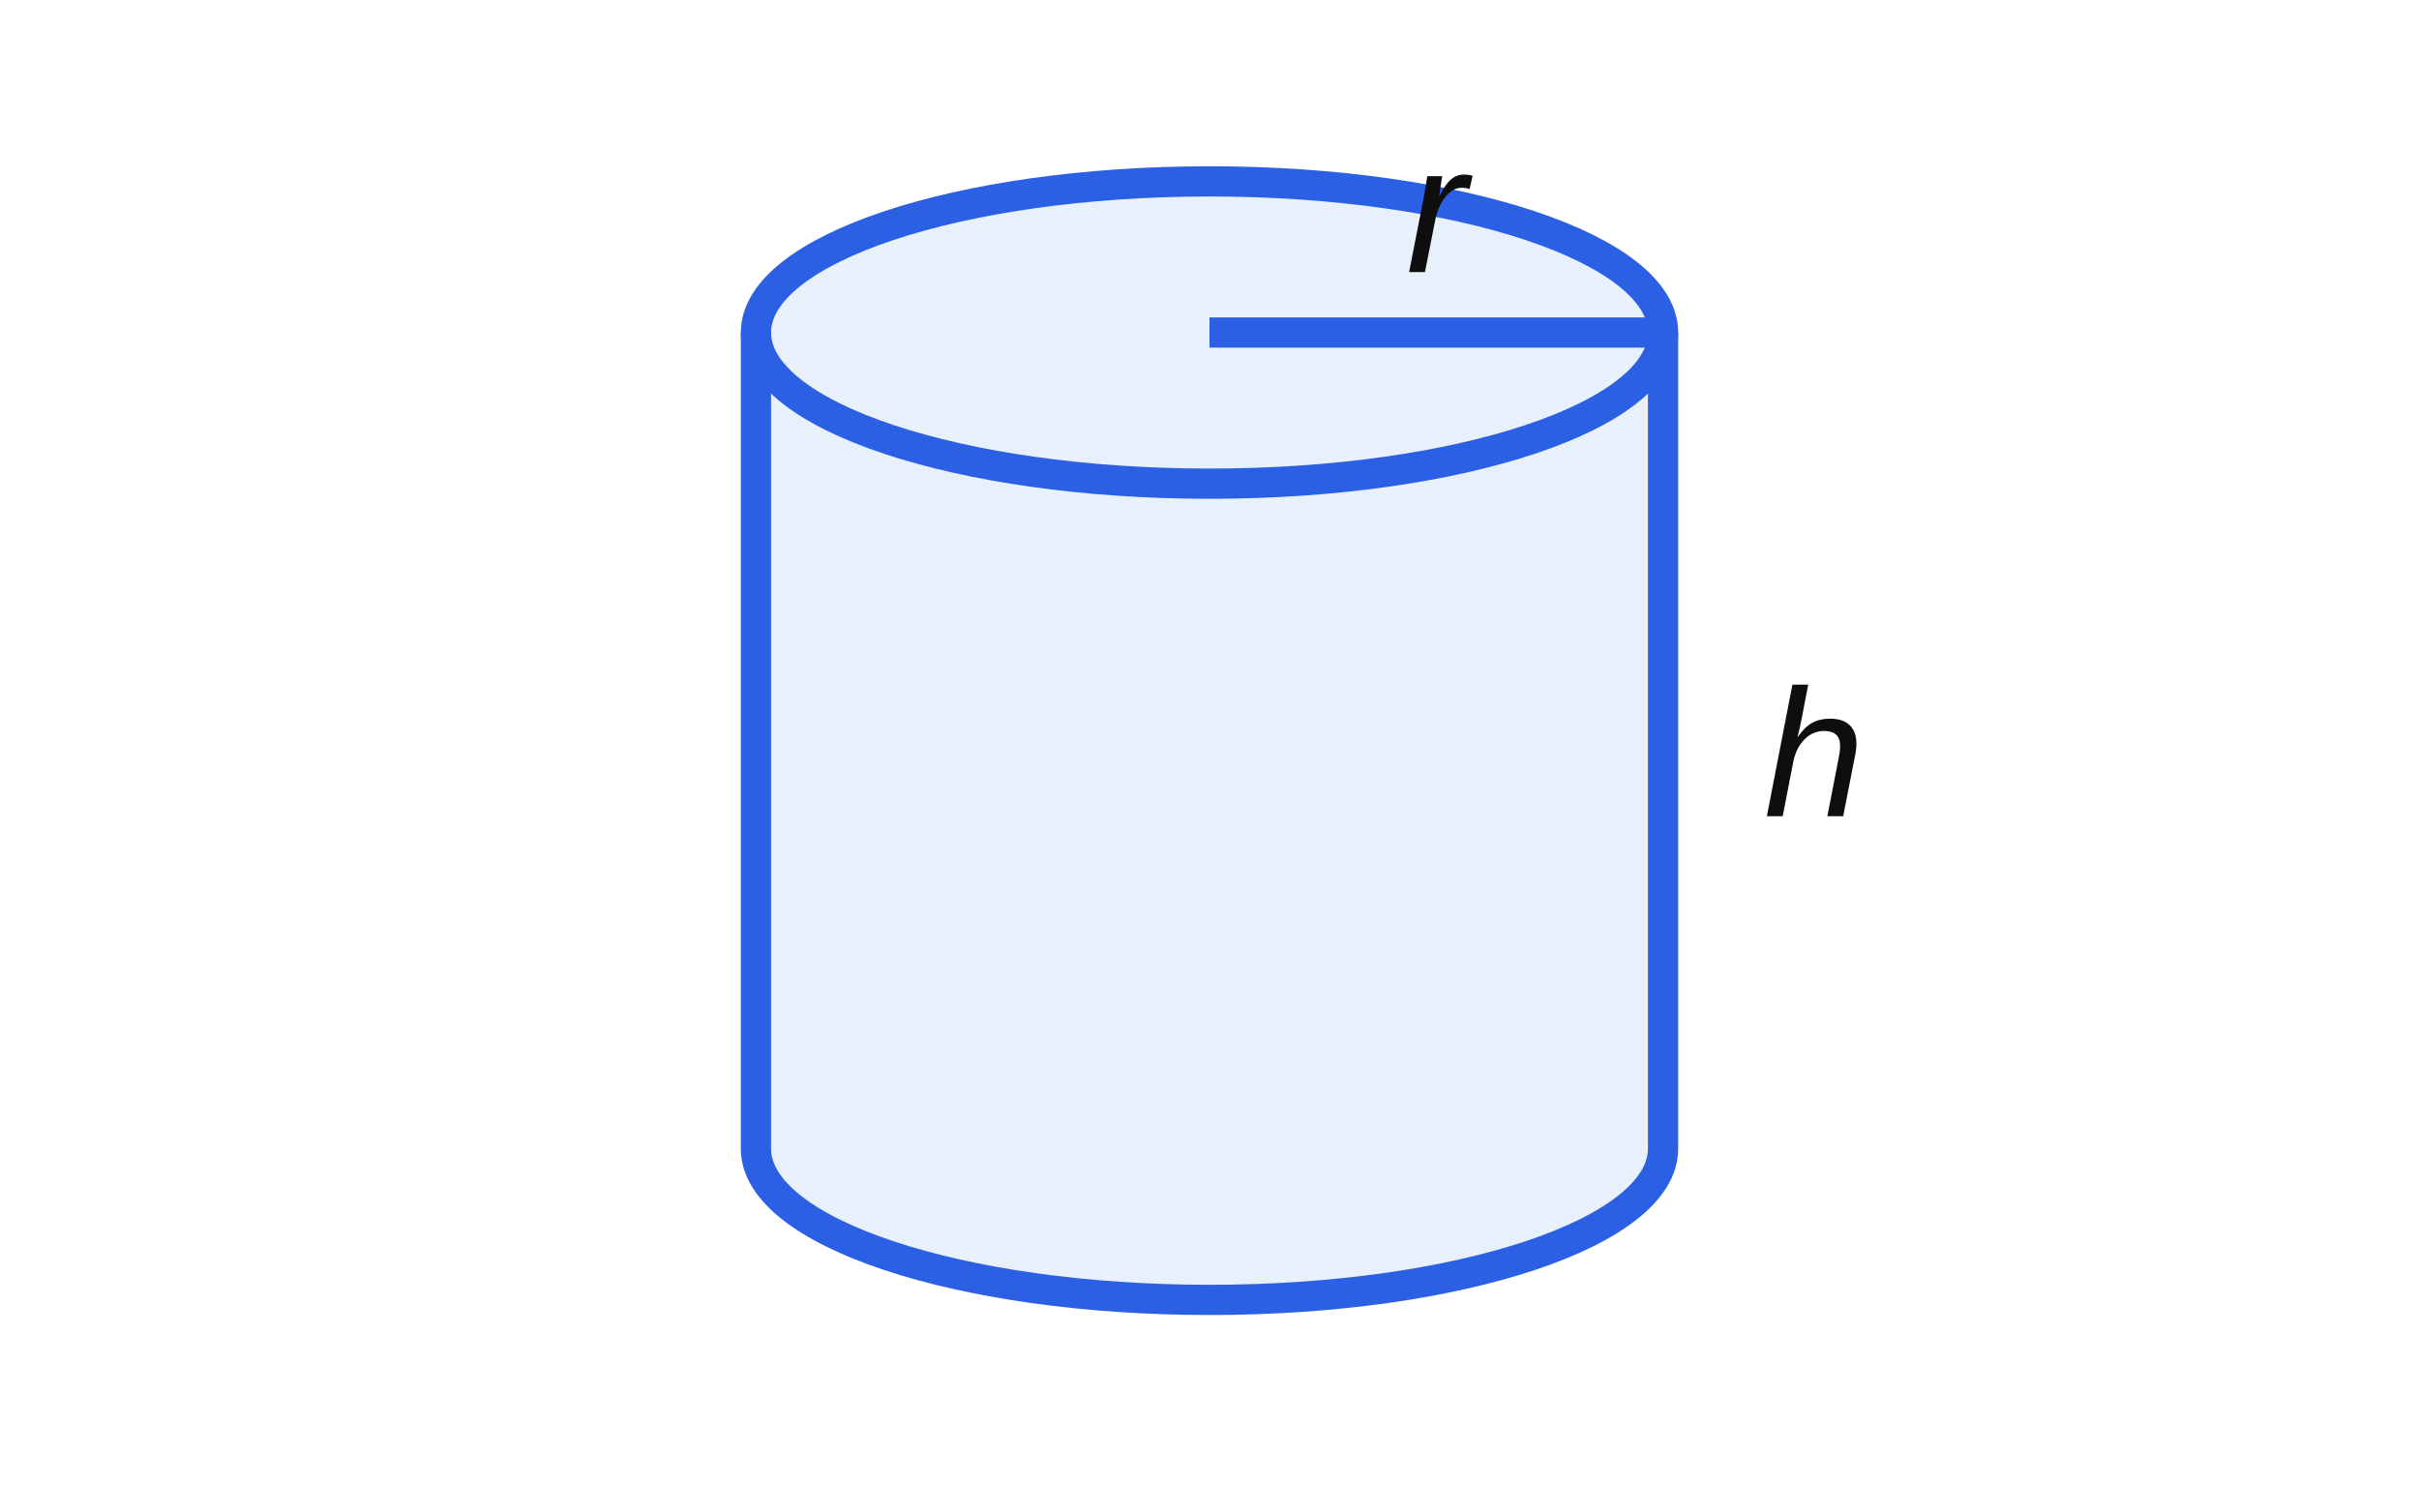
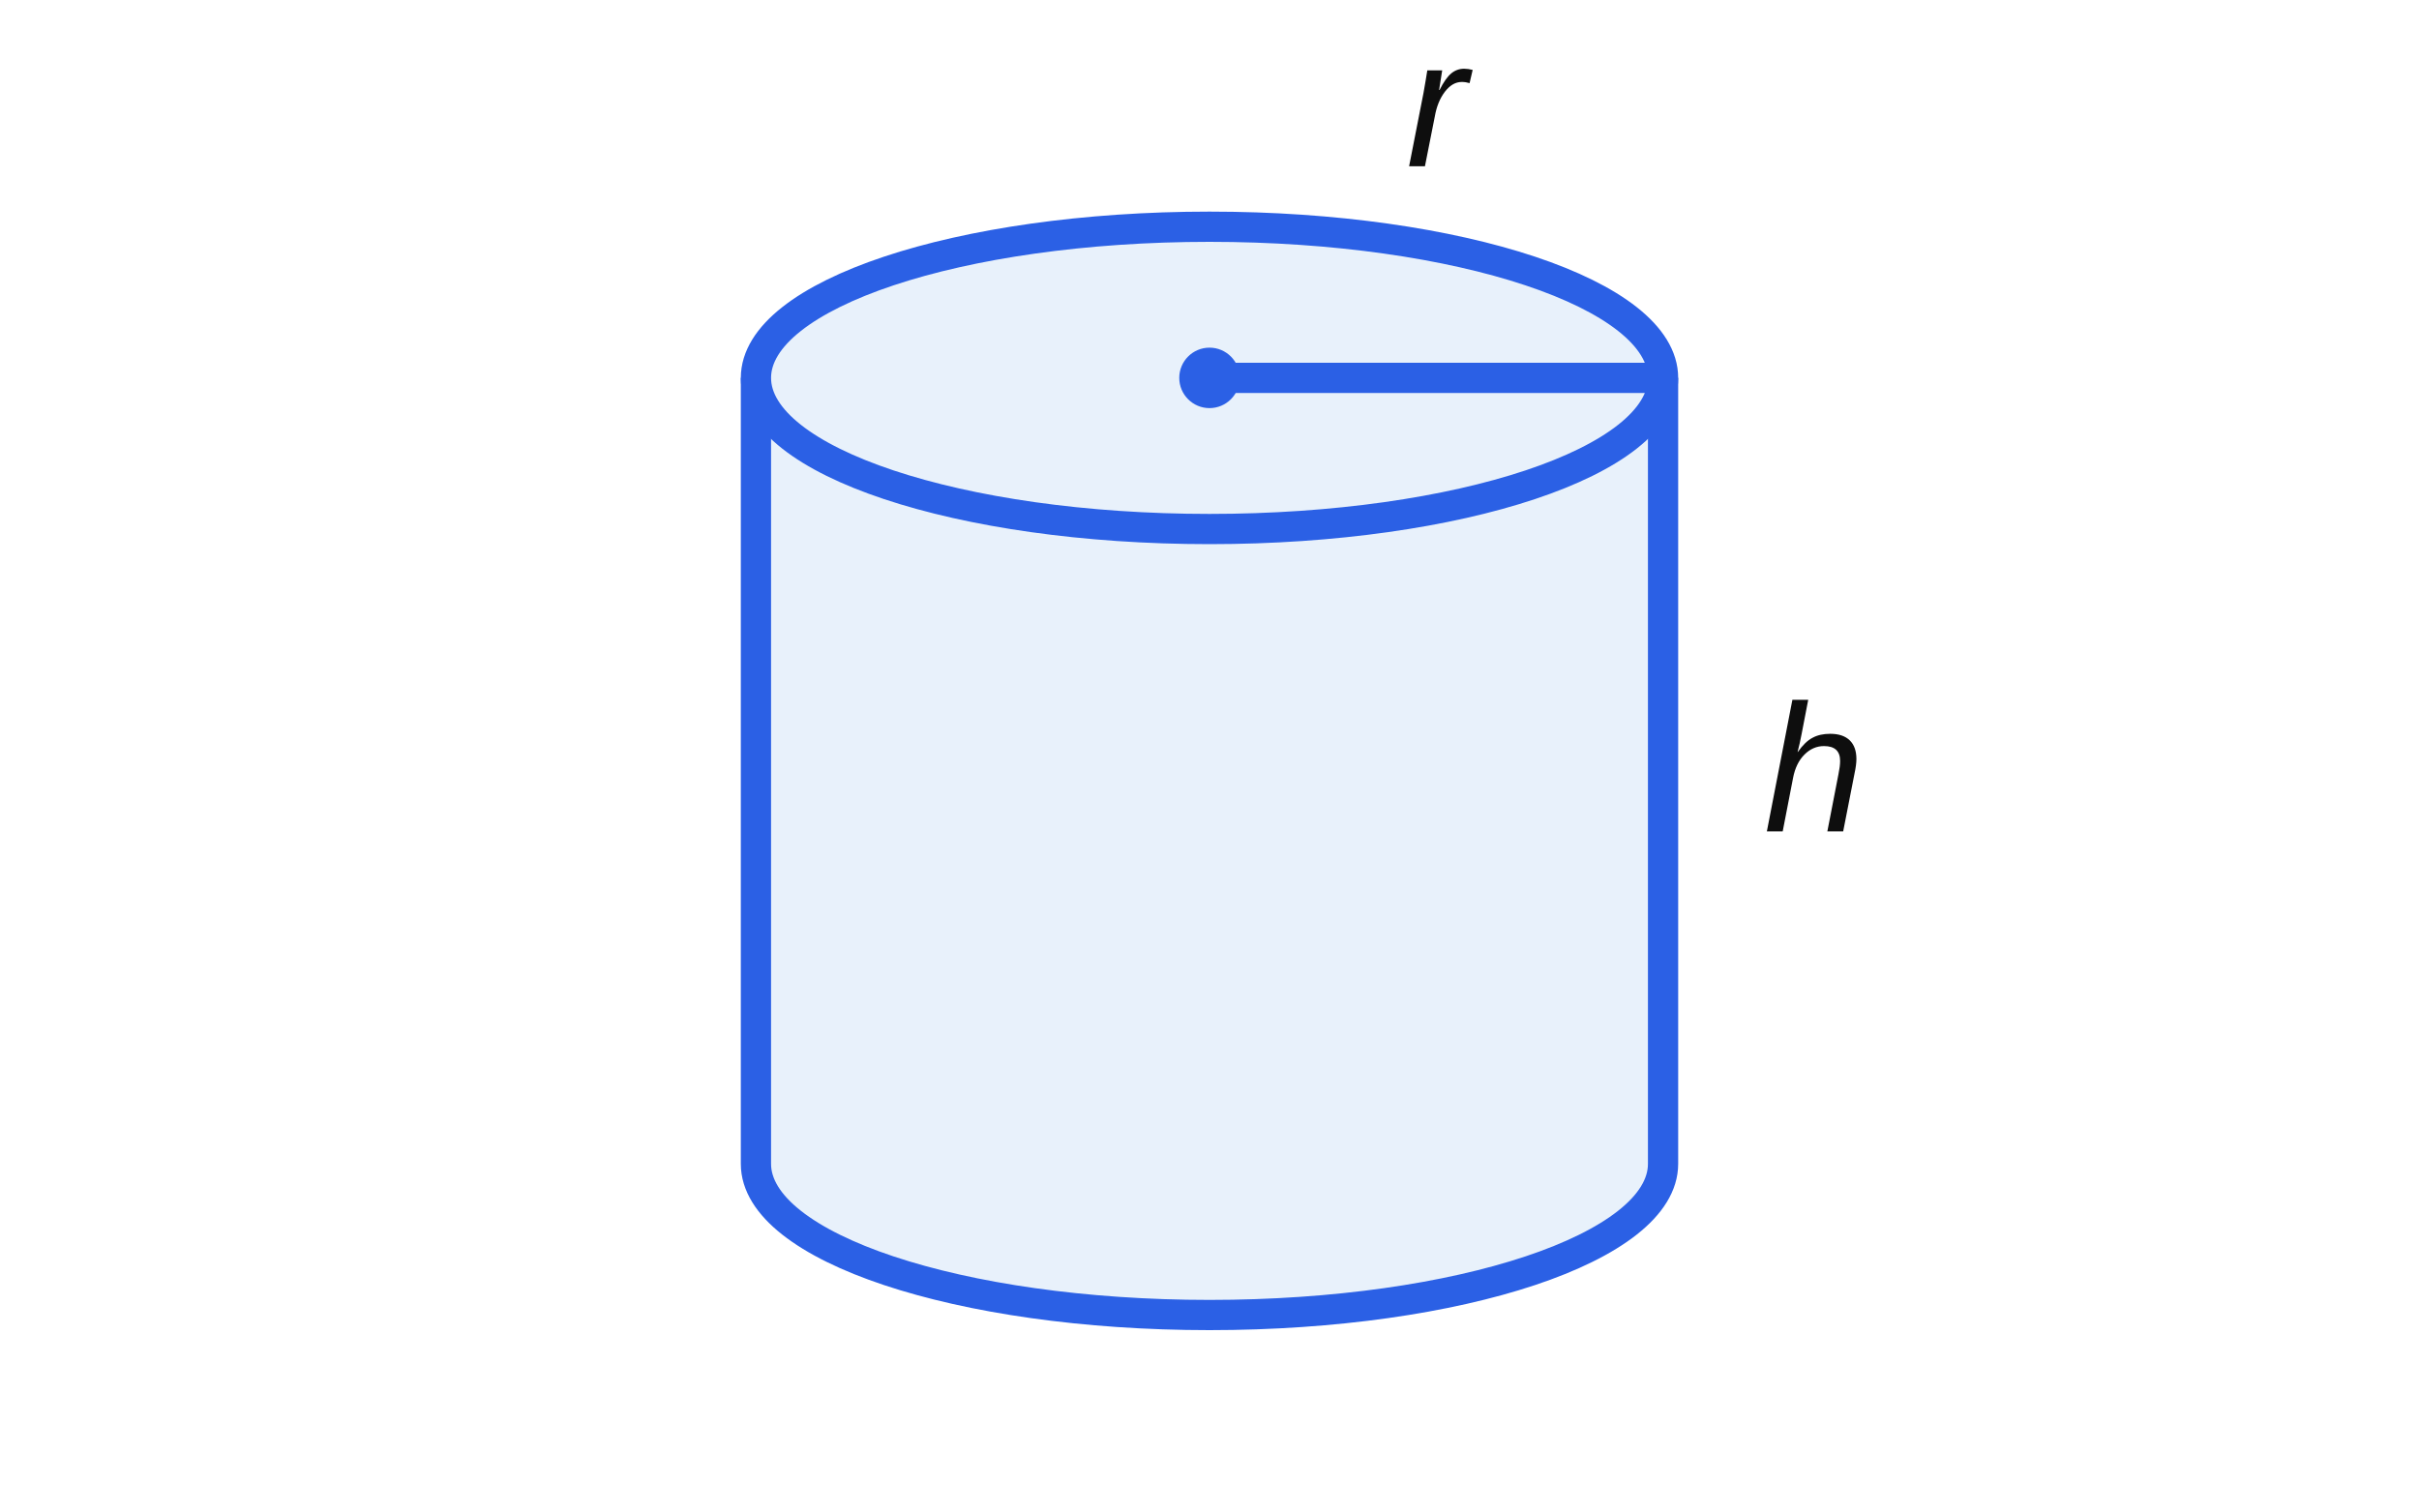
<svg xmlns="http://www.w3.org/2000/svg" viewBox="0 0 160 100">
-   <path d="M50 22V76A30 10 0 0 0 110 76V22" fill="#E8F1FB" stroke="#2B60E5" stroke-width="2" stroke-linejoin="round" />
-   <ellipse cx="80" cy="22" rx="30" ry="10" fill="#E8F1FB" stroke="#2B60E5" stroke-width="2" stroke-linejoin="round" />
-   <path d="M80 22H110" fill="none" stroke="#2B60E5" stroke-width="2" />
-   <text x="95" y="18" text-anchor="middle" font-family="Arial, sans-serif" font-size="12" font-style="italic" fill="#0E0E0E">r</text>
-   <text x="120" y="54" text-anchor="middle" font-family="Arial, sans-serif" font-size="12" font-style="italic" fill="#0E0E0E">h</text>
+   <path d="M50 25V77A30 10 0 0 0 110 77V25" fill="#E8F1FB" stroke="#2B60E5" stroke-width="2" stroke-linejoin="round" />
+   <ellipse cx="80" cy="25" rx="30" ry="10" fill="#E8F1FB" stroke="#2B60E5" stroke-width="2" stroke-linejoin="round" />
+   <path d="M80 25H110" fill="none" stroke="#2B60E5" stroke-width="2" />
+   <circle cx="80" cy="25" r="2" fill="#2B60E5" />
+   <text x="95" y="11" text-anchor="middle" font-family="Arial, sans-serif" font-size="12" font-style="italic" fill="#0E0E0E">r</text>
+   <text x="120" y="55" text-anchor="middle" font-family="Arial, sans-serif" font-size="12" font-style="italic" fill="#0E0E0E">h</text>
</svg>
